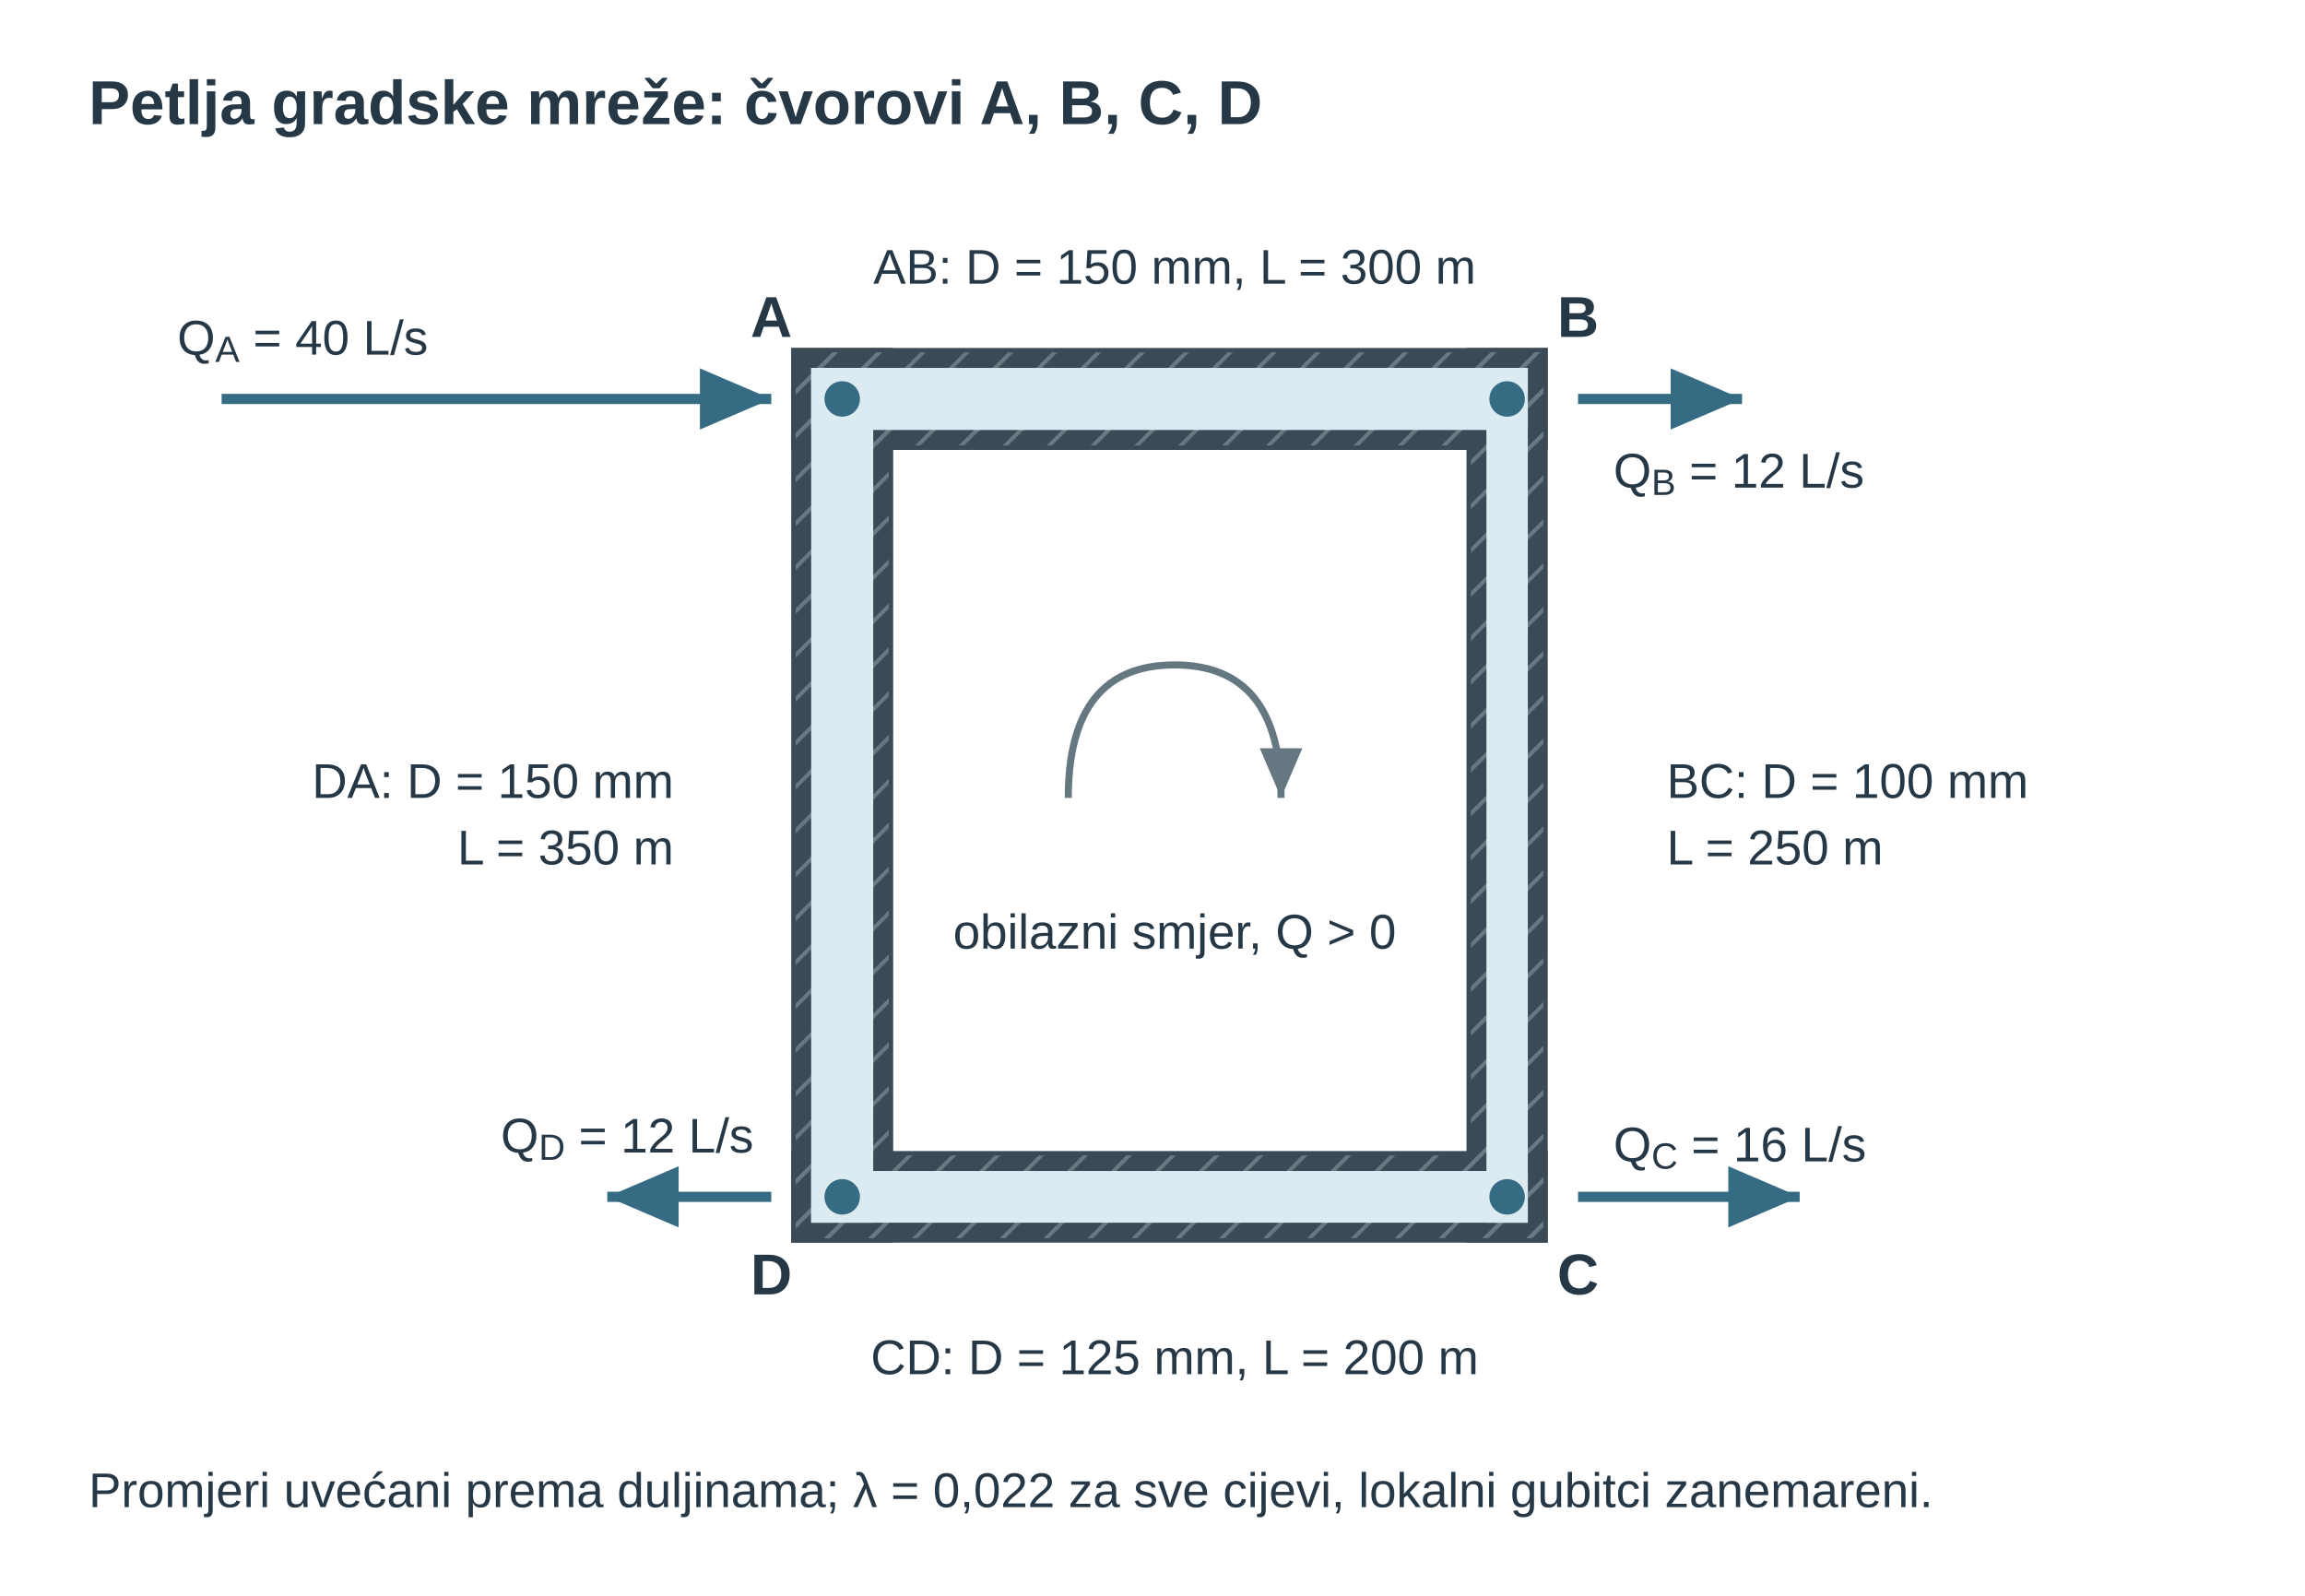
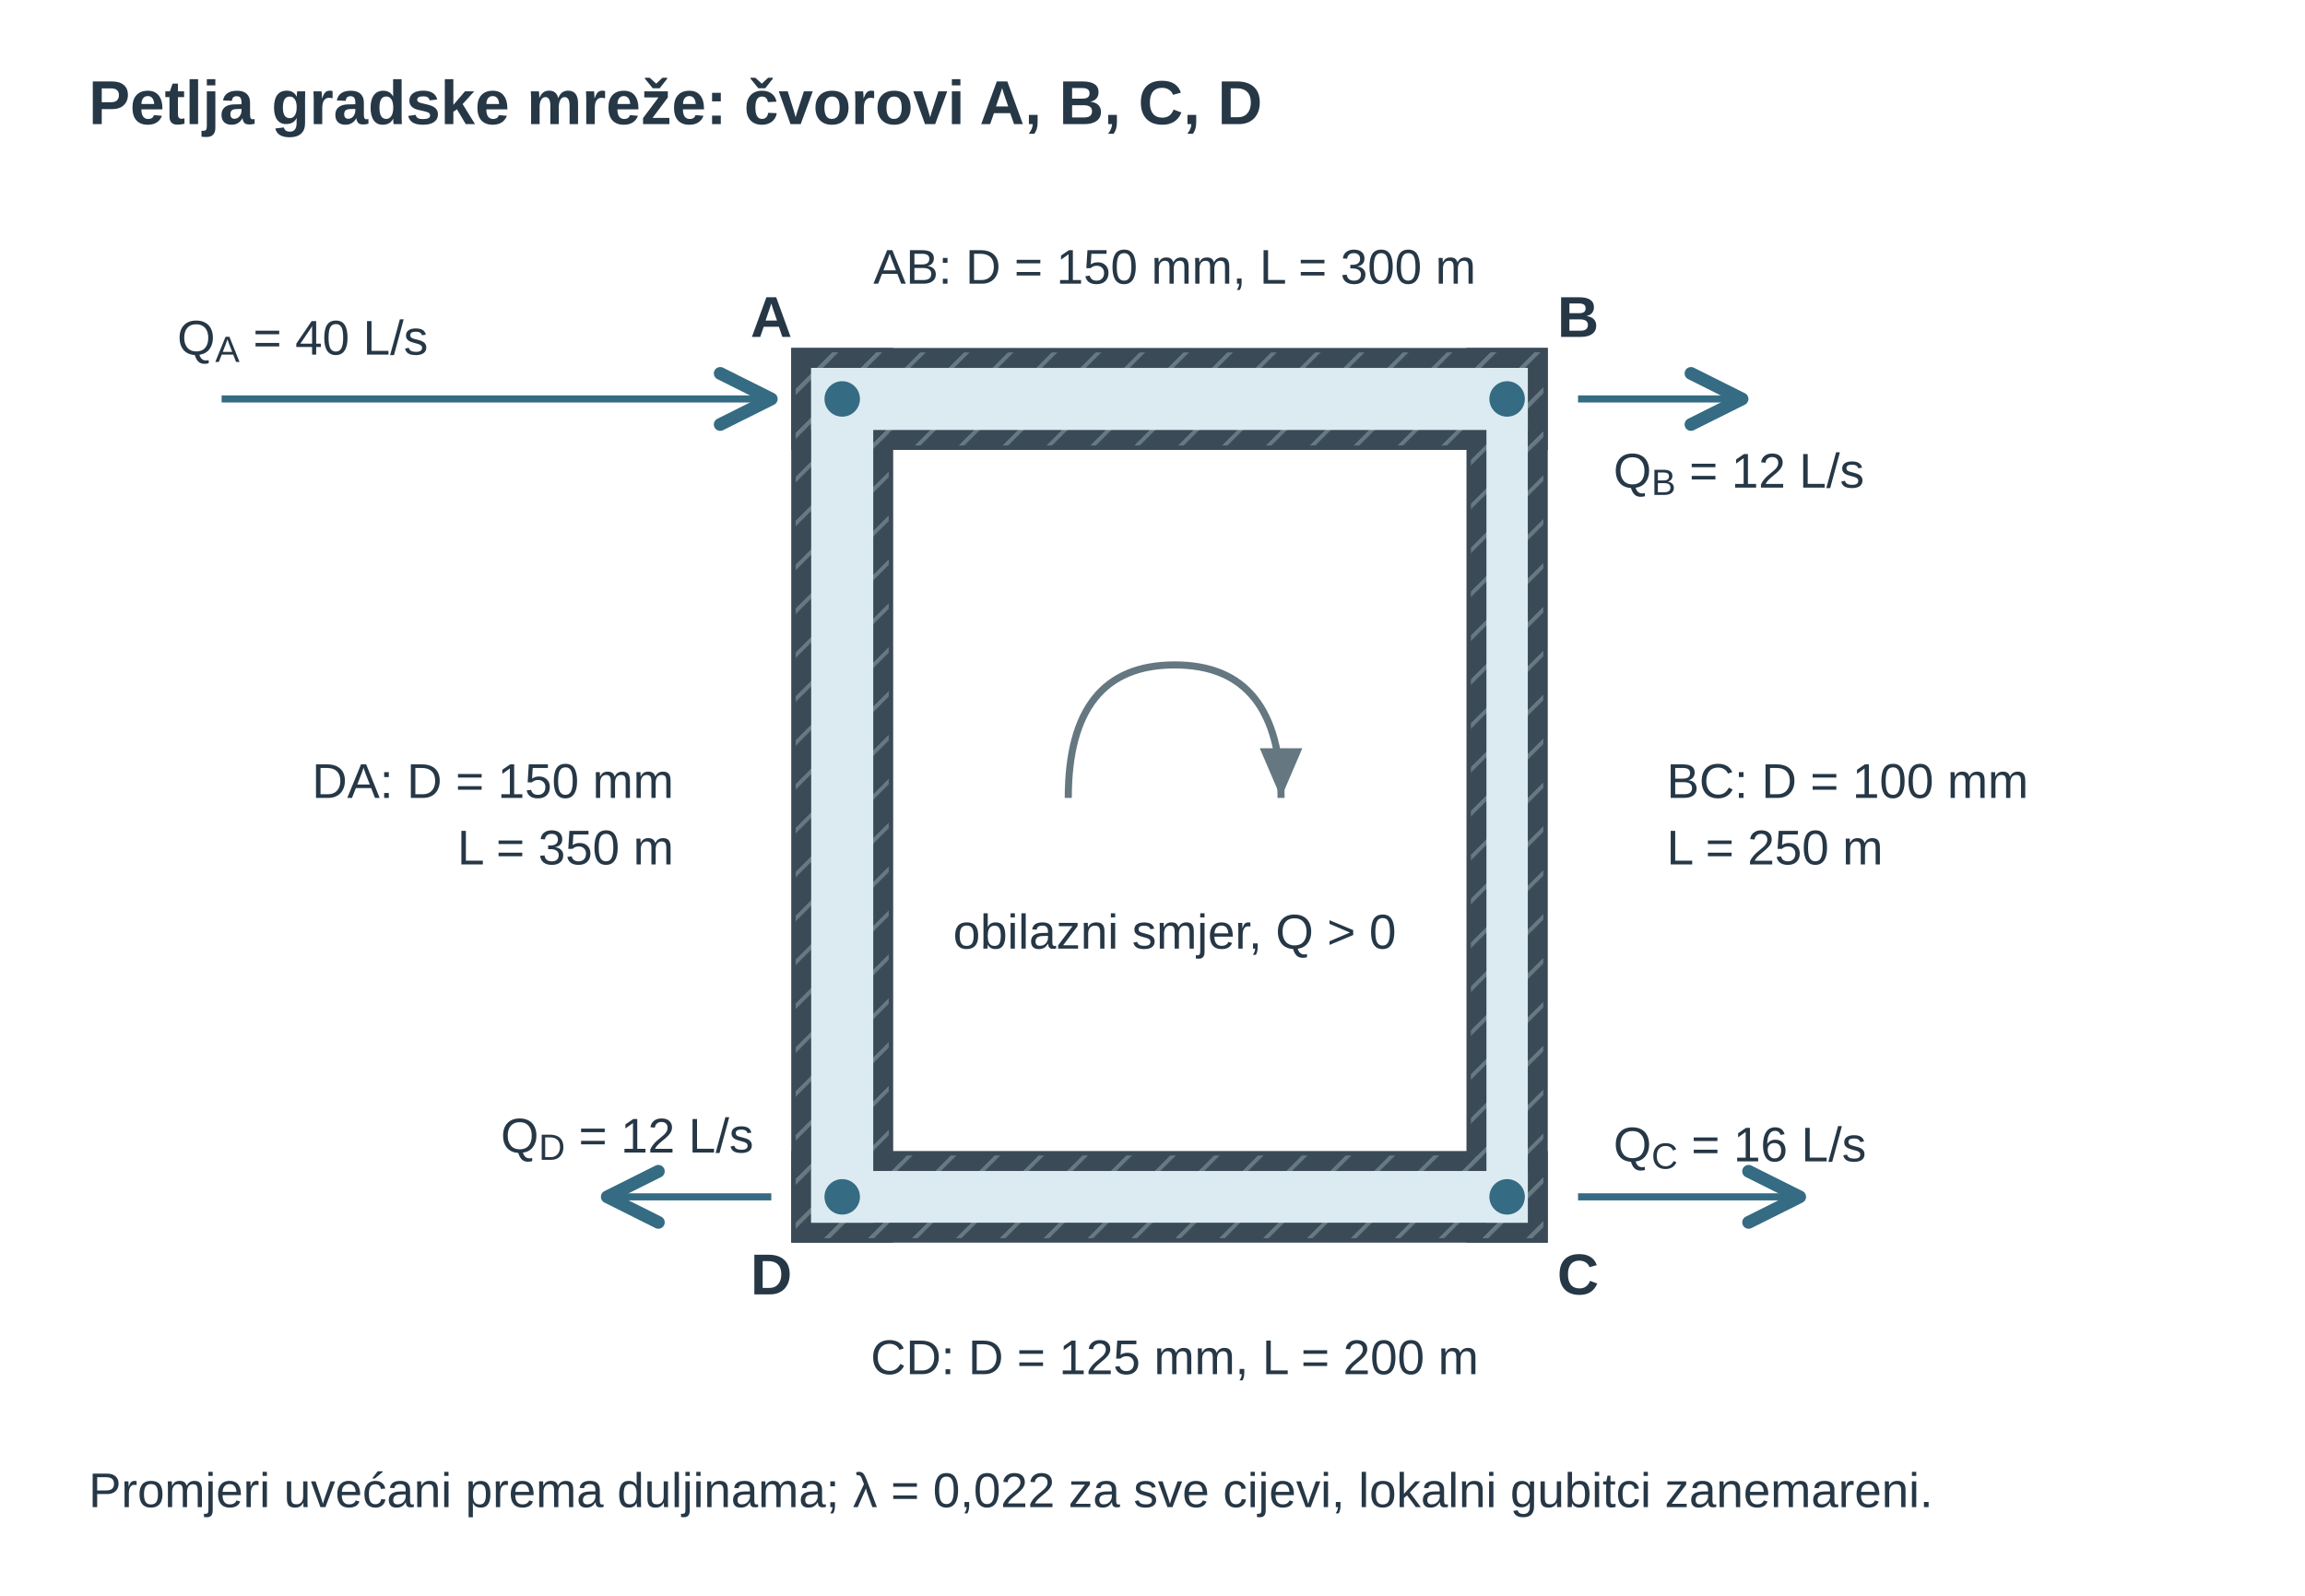
<svg xmlns="http://www.w3.org/2000/svg" viewBox="0 0 520 360" role="img" aria-labelledby="u13hc_title u13hc_desc" preserveAspectRatio="xMidYMid meet" style="display:block;width:100%;max-width:520px;height:auto;">
  <defs>
+     <marker id="u13hc_vopen" viewBox="0 0 10 10" refX="9" refY="5" markerWidth="9" markerHeight="9" orient="auto-start-reverse">
+       <path d="M1,1 L9,5 L1,9" fill="none" stroke="#356b83" stroke-width="2" stroke-linecap="round" stroke-linejoin="round" />
+     </marker>
    <pattern id="u13hc_hatch" width="7" height="7" patternUnits="userSpaceOnUse" patternTransform="rotate(45)">
      <line x1="0" y1="0" x2="0" y2="7" stroke="#657781" stroke-width="1.8" />
    </pattern>
    <marker id="u13hc_v" markerWidth="7" markerHeight="6" refX="7" refY="3" orient="auto">
      <path d="M0 0 L7 3 L0 6 Z" fill="#356b83" />
    </marker>
    <marker id="u13hc_loop" markerWidth="7" markerHeight="6" refX="7" refY="3" orient="auto">
      <path d="M0 0 L7 3 L0 6 Z" fill="#657781" />
    </marker>
  </defs>
  <g id="u13hc_title-scene-1" transform="translate(0 0)">
    <g font-family="Arial, Liberation Sans, sans-serif" fill="#3a4a56">
      <text x="20" y="28" font-size="14" fill="#263746" text-anchor="start" font-weight="700">Petlja gradske mreže: čvorovi A, B, C, D</text>
      <g id="u13hc_networkouter" fill="none" stroke="#3a4a56" stroke-linecap="butt">
        <path id="u13hc_outerAB" d="M178.5 90 L349.167 90" stroke-width="23" />
        <path id="u13hc_outerBC" d="M340 78.5 L340 280.333" stroke-width="18.333" />
        <path id="u13hc_outerCD" d="M349.167 270 L178.5 270" stroke-width="20.667" />
        <path id="u13hc_outerDA" d="M190 280.333 L190 78.5" stroke-width="23" />
      </g>
      <g fill="none" stroke="url(#u13hc_hatch)" stroke-linecap="butt">
        <path d="M179.5 90 L348.167 90" stroke-width="21" />
        <path d="M340 79.5 L340 279.333" stroke-width="16.333" />
        <path d="M348.167 270 L179.5 270" stroke-width="18.667" />
        <path d="M190 279.333 L190 79.5" stroke-width="21" />
      </g>
      <g id="u13hc_networkfluid" fill="none" stroke="#dcebf1" stroke-linecap="butt">
        <path id="u13hc_fluidAB" d="M183 90 L344.667 90" stroke="#dcebf1" stroke-width="14" />
        <path id="u13hc_fluidBC" d="M340 83 L340 275.833" stroke="#dcebf1" stroke-width="9.333" />
        <path id="u13hc_fluidCD" d="M344.667 270 L183 270" stroke="#dcebf1" stroke-width="11.667" />
        <path id="u13hc_fluidDA" d="M190 275.833 L190 83" stroke="#dcebf1" stroke-width="14" />
      </g>
      <circle id="u13hc_nodeA" cx="190" cy="90" r="4" fill="#356b83" />
      <circle id="u13hc_nodeB" cx="340" cy="90" r="4" fill="#356b83" />
      <circle id="u13hc_nodeC" cx="340" cy="270" r="4" fill="#356b83" />
      <circle id="u13hc_nodeD" cx="190" cy="270" r="4" fill="#356b83" />
      <text x="174" y="76" font-size="13" fill="#263746" text-anchor="middle" font-weight="700">A</text>
      <text x="356" y="76" font-size="13" fill="#263746" text-anchor="middle" font-weight="700">B</text>
      <text x="356" y="292" font-size="13" fill="#263746" text-anchor="middle" font-weight="700">C</text>
      <text x="174" y="292" font-size="13" fill="#263746" text-anchor="middle" font-weight="700">D</text>
-       <path id="u13hc_inflowA" d="M50 90 L174 90" fill="none" stroke="#356b83" stroke-width="2.3" marker-end="url(#u13hc_v)" />
+       <path id="u13hc_inflowA" d="M50 90 L174 90" fill="none" stroke="#356b83" stroke-width="1.6" marker-end="url(#u13hc_vopen)" data-mf1-vector="velocity" />
      <text x="40" y="80" font-size="11" fill="#263746" text-anchor="start">Q<tspan baseline-shift="sub" font-size="0.75em">A</tspan> = 40 L/s</text>
-       <path id="u13hc_outflowB" d="M356 90 L393 90" fill="none" stroke="#356b83" stroke-width="2.3" marker-end="url(#u13hc_v)" />
+       <path id="u13hc_outflowB" d="M356 90 L393 90" fill="none" stroke="#356b83" stroke-width="1.6" marker-end="url(#u13hc_vopen)" data-mf1-vector="velocity" />
      <text x="364" y="110" font-size="11" fill="#263746" text-anchor="start">Q<tspan baseline-shift="sub" font-size="0.75em">B</tspan> = 12 L/s</text>
-       <path id="u13hc_outflowC" d="M356 270 L406 270" fill="none" stroke="#356b83" stroke-width="2.3" marker-end="url(#u13hc_v)" />
+       <path id="u13hc_outflowC" d="M356 270 L406 270" fill="none" stroke="#356b83" stroke-width="1.6" marker-end="url(#u13hc_vopen)" data-mf1-vector="velocity" />
      <text x="364" y="262" font-size="11" fill="#263746" text-anchor="start">Q<tspan baseline-shift="sub" font-size="0.75em">C</tspan> = 16 L/s</text>
-       <path id="u13hc_outflowD" d="M174 270 L137 270" fill="none" stroke="#356b83" stroke-width="2.3" marker-end="url(#u13hc_v)" />
+       <path id="u13hc_outflowD" d="M174 270 L137 270" fill="none" stroke="#356b83" stroke-width="1.6" marker-end="url(#u13hc_vopen)" data-mf1-vector="velocity" />
      <text x="170" y="260" font-size="11" fill="#263746" text-anchor="end">Q<tspan baseline-shift="sub" font-size="0.75em">D</tspan> = 12 L/s</text>
      <text x="265" y="64" font-size="11" fill="#263746" text-anchor="middle">AB: D = 150 mm, L = 300 m</text>
      <text x="376" y="180" font-size="11" fill="#263746" text-anchor="start">BC: D = 100 mm</text>
      <text x="376" y="195" font-size="11" fill="#263746" text-anchor="start">L = 250 m</text>
      <text x="265" y="310" font-size="11" fill="#263746" text-anchor="middle">CD: D = 125 mm, L = 200 m</text>
      <text x="152" y="180" font-size="11" fill="#263746" text-anchor="end">DA: D = 150 mm</text>
      <text x="152" y="195" font-size="11" fill="#263746" text-anchor="end">L = 350 m</text>
-       <path id="u13hc_loopDirection" d="M241 180 Q241 150 265 150 Q289 150 289 180" fill="none" stroke="#657781" stroke-width="1.6" marker-end="url(#u13hc_loop)" />
+       <path id="u13hc_loopDirection" d="M241 180 Q241 150 265 150 Q289 150 289 180" fill="none" stroke="#657781" stroke-width="1.6" marker-end="url(#u13hc_loop)" data-mf1-role="path" />
      <text x="265" y="214" font-size="11" fill="#263746" text-anchor="middle">obilazni smjer, Q &gt; 0</text>
      <text x="20" y="340" font-size="11" fill="#263746" text-anchor="start">Promjeri uvećani prema duljinama; λ = 0,022 za sve cijevi, lokalni gubitci zanemareni.</text>
    </g>
  </g>
</svg>
